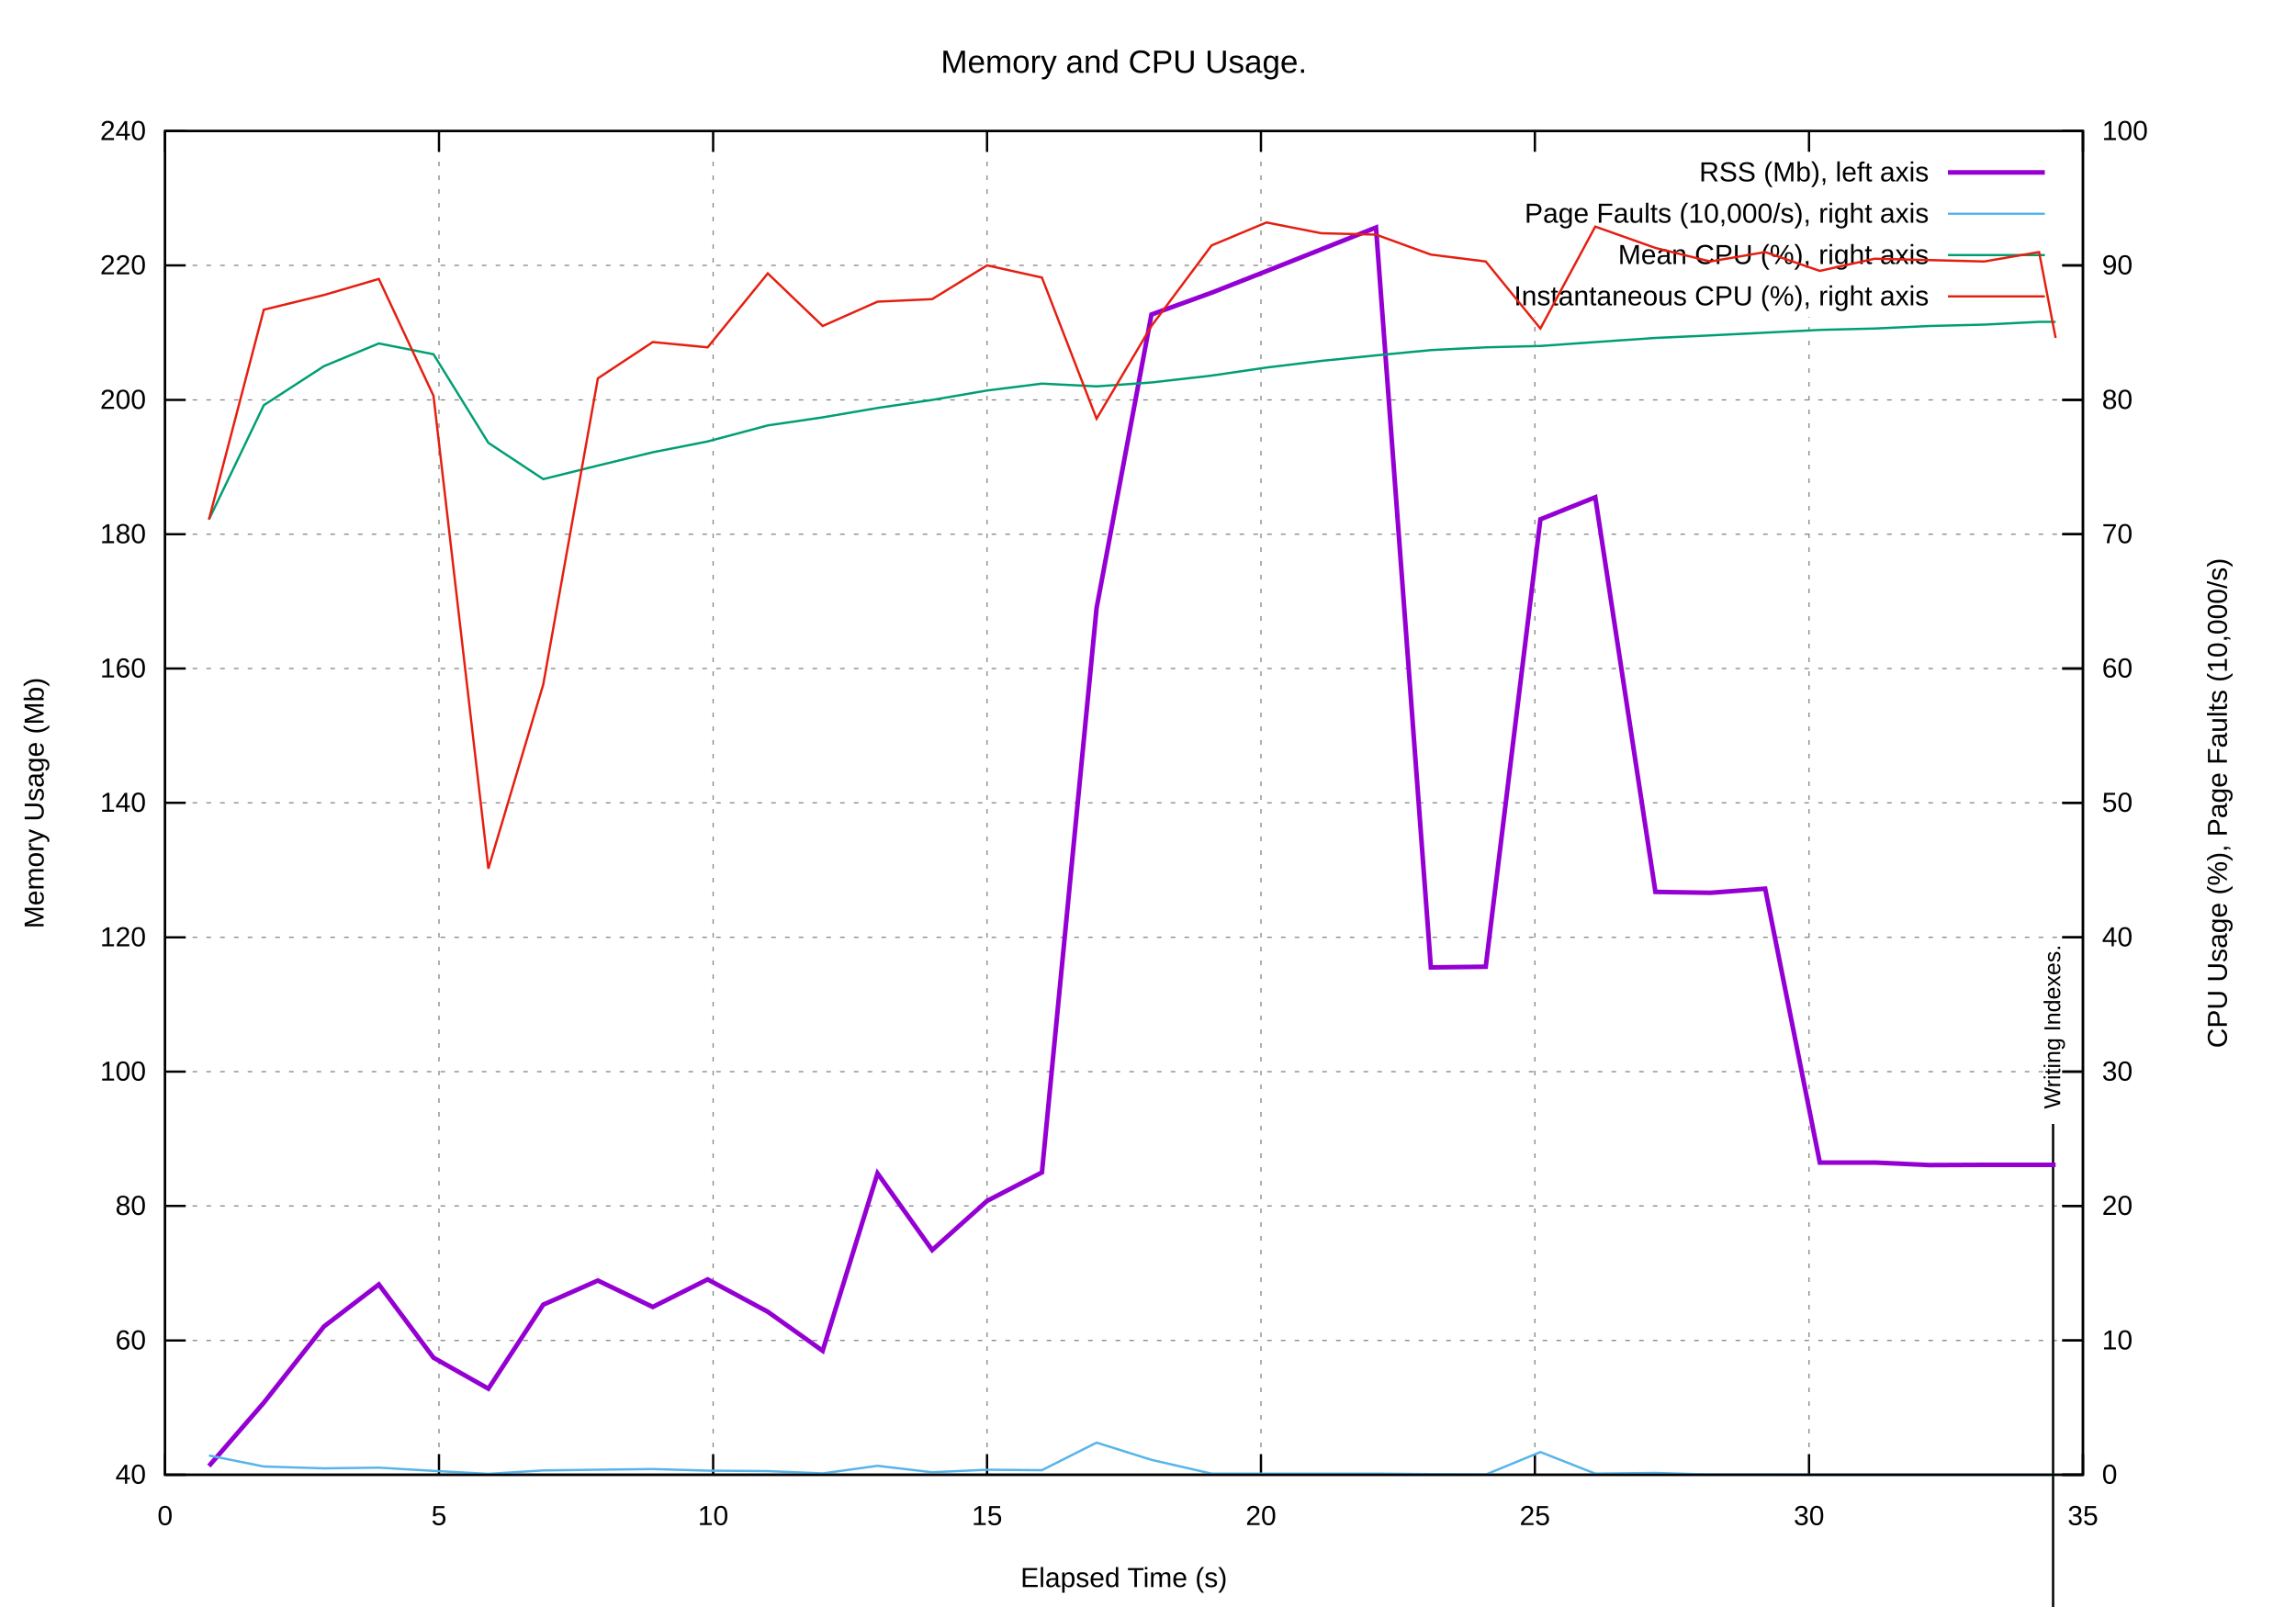
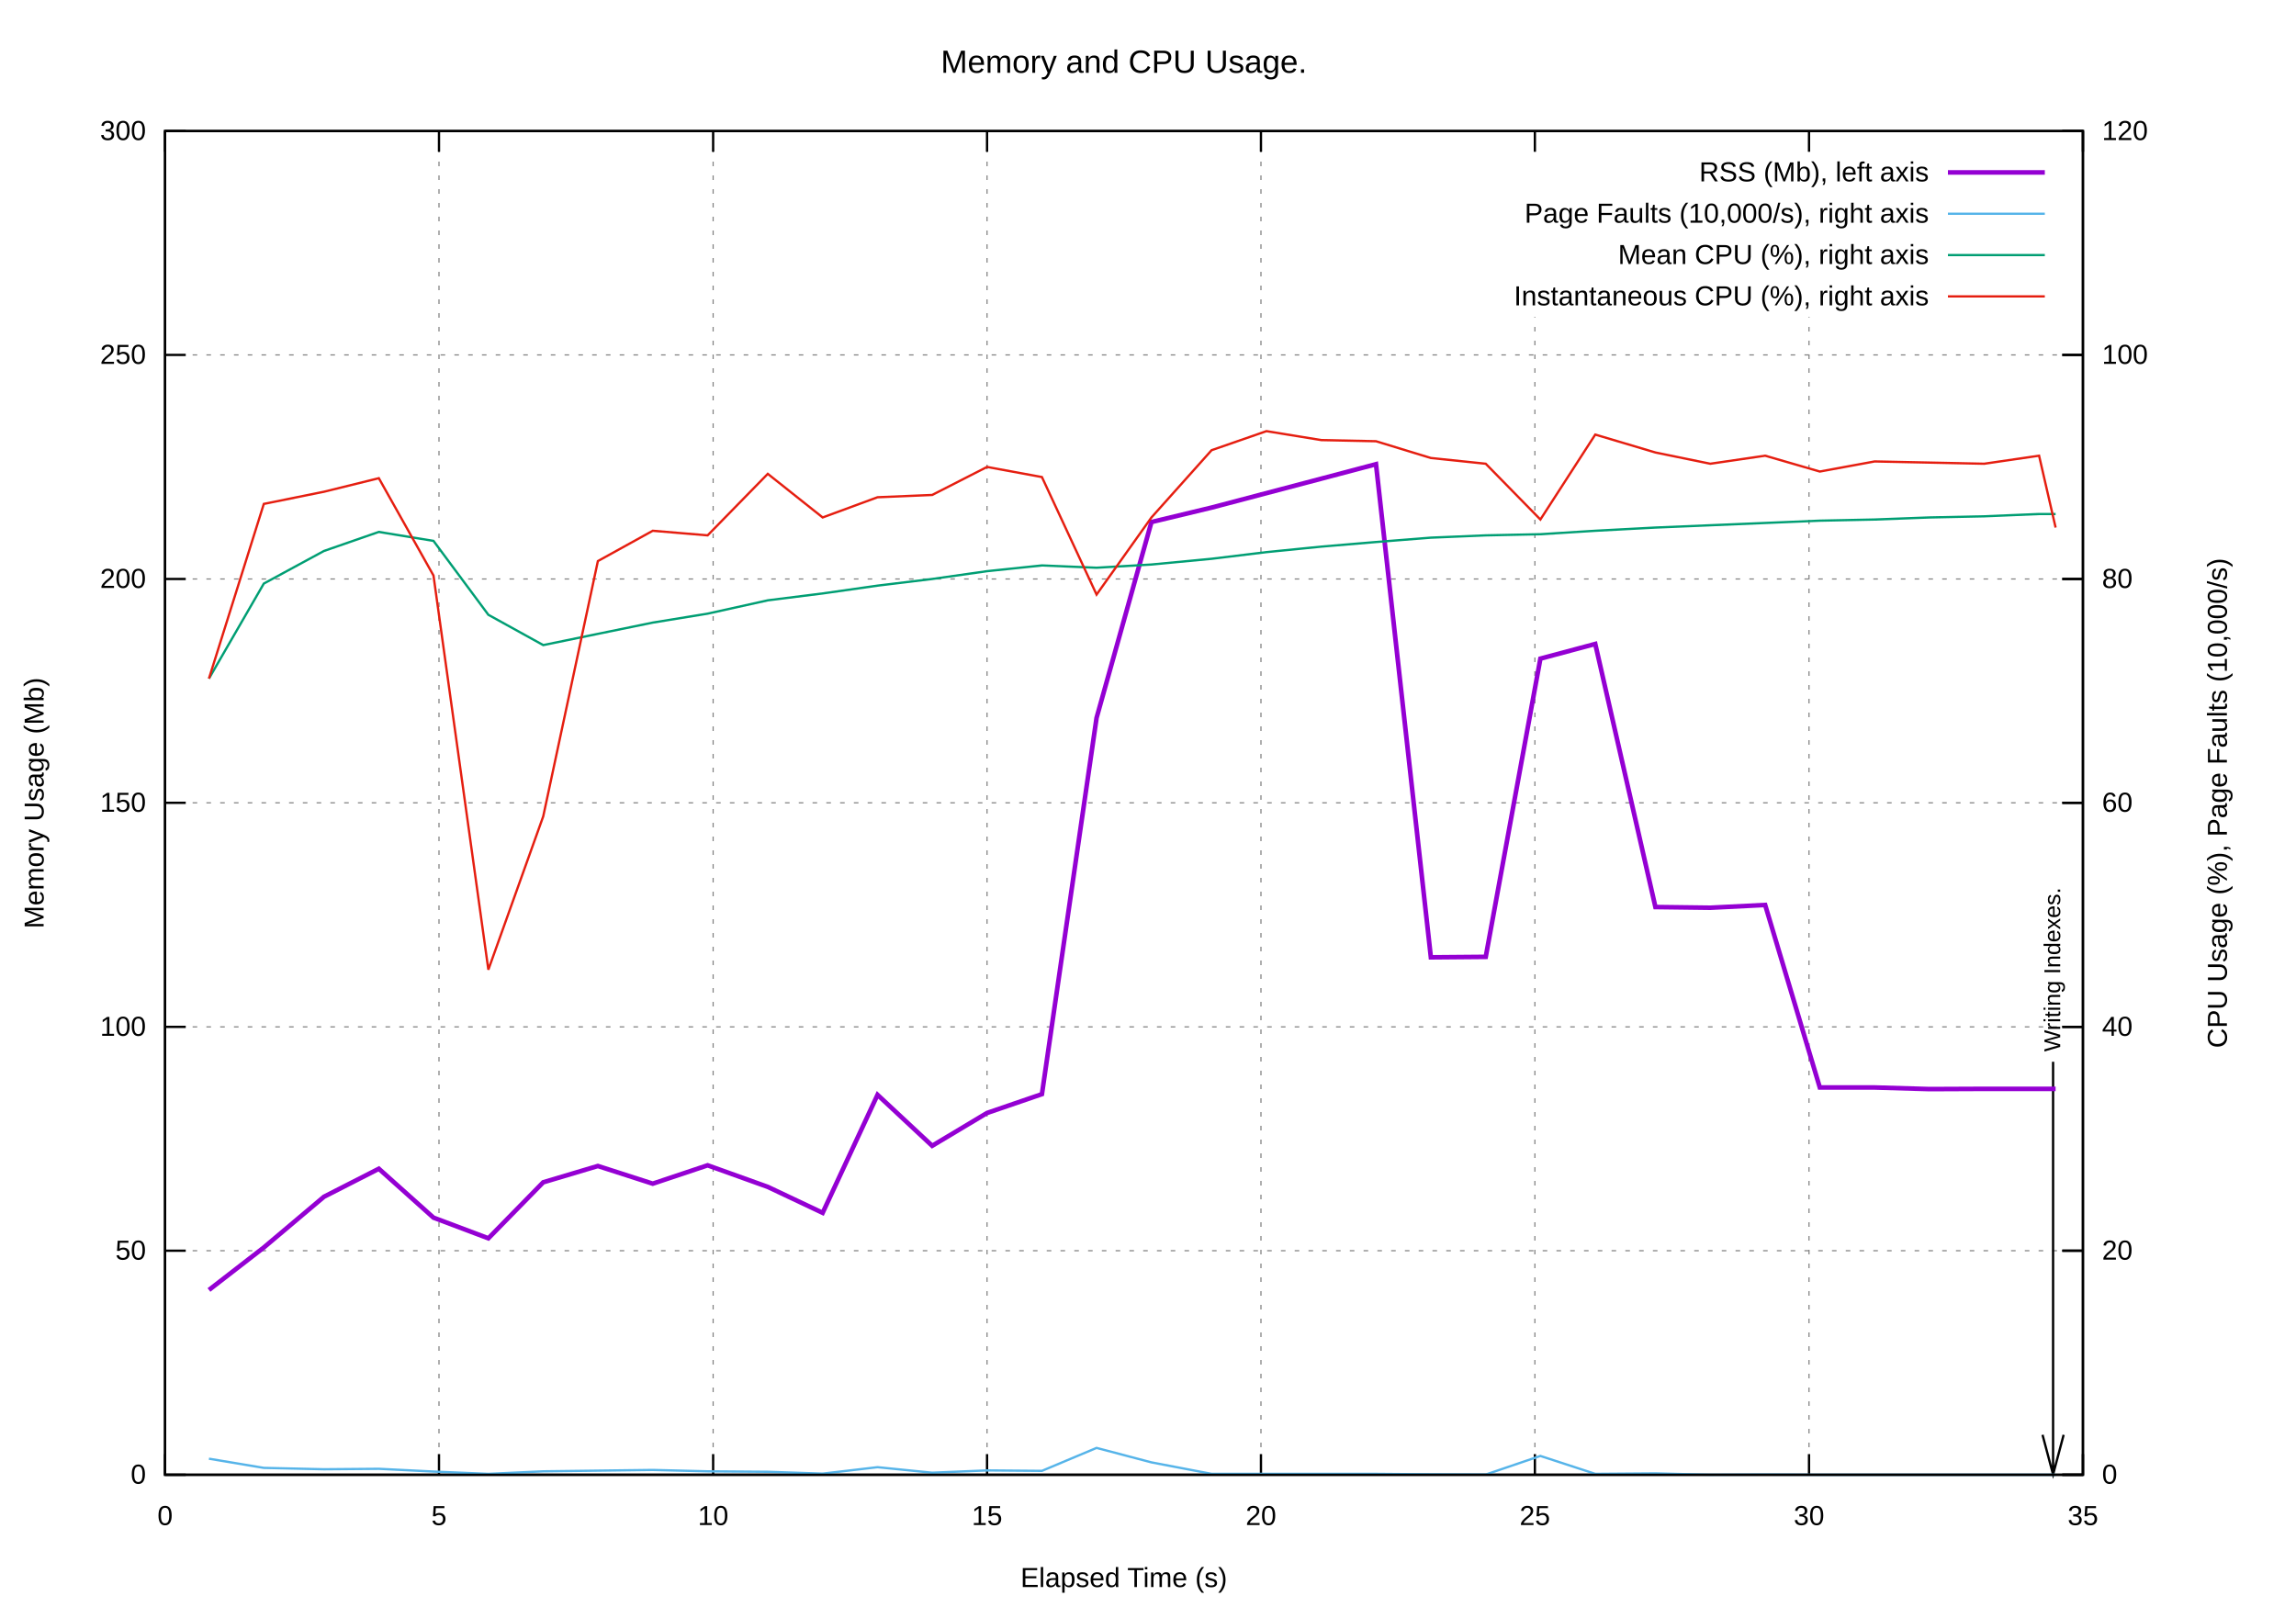
<svg xmlns="http://www.w3.org/2000/svg" xmlns:xlink="http://www.w3.org/1999/xlink" width="1000" height="700" viewBox="0 0 1000 700">
  <g id="gnuplot_canvas">
    <rect x="0" y="0" width="1000" height="700" fill="none" />
    <defs>
      <circle id="gpDot" r="0.5" stroke-width="0.5" stroke="currentColor" />
      <path id="gpPt0" stroke-width="0.222" stroke="currentColor" d="M-1,0 h2 M0,-1 v2" />
      <path id="gpPt1" stroke-width="0.222" stroke="currentColor" d="M-1,-1 L1,1 M1,-1 L-1,1" />
      <path id="gpPt2" stroke-width="0.222" stroke="currentColor" d="M-1,0 L1,0 M0,-1 L0,1 M-1,-1 L1,1 M-1,1 L1,-1" />
      <rect id="gpPt3" stroke-width="0.222" stroke="currentColor" x="-1" y="-1" width="2" height="2" />
      <rect id="gpPt4" stroke-width="0.222" stroke="currentColor" fill="currentColor" x="-1" y="-1" width="2" height="2" />
      <circle id="gpPt5" stroke-width="0.222" stroke="currentColor" cx="0" cy="0" r="1" />
      <use xlink:href="#gpPt5" id="gpPt6" fill="currentColor" stroke="none" />
      <path id="gpPt7" stroke-width="0.222" stroke="currentColor" d="M0,-1.33 L-1.33,0.67 L1.33,0.67 z" />
      <use xlink:href="#gpPt7" id="gpPt8" fill="currentColor" stroke="none" />
      <use xlink:href="#gpPt7" id="gpPt9" stroke="currentColor" transform="rotate(180)" />
      <use xlink:href="#gpPt9" id="gpPt10" fill="currentColor" stroke="none" />
      <use xlink:href="#gpPt3" id="gpPt11" stroke="currentColor" transform="rotate(45)" />
      <use xlink:href="#gpPt11" id="gpPt12" fill="currentColor" stroke="none" />
      <path id="gpPt13" stroke-width="0.222" stroke="currentColor" d="M0,1.330 L1.265,0.411 L0.782,-1.067 L-0.782,-1.076 L-1.265,0.411 z" />
      <use xlink:href="#gpPt13" id="gpPt14" fill="currentColor" stroke="none" />
      <filter id="textbox" filterUnits="objectBoundingBox" x="0" y="0" height="1" width="1">
        <feFlood flood-color="white" flood-opacity="1" result="bgnd" />
        <feComposite in="SourceGraphic" in2="bgnd" operator="atop" />
      </filter>
      <filter id="greybox" filterUnits="objectBoundingBox" x="0" y="0" height="1" width="1">
        <feFlood flood-color="lightgrey" flood-opacity="1" result="grey" />
        <feComposite in="SourceGraphic" in2="grey" operator="atop" />
      </filter>
    </defs>
    <g fill="none" color="white" stroke="currentColor" stroke-width="1.00" stroke-linecap="butt" stroke-linejoin="miter">
</g>
    <g fill="none" color="black" stroke="currentColor" stroke-width="1.00" stroke-linecap="butt" stroke-linejoin="miter">
</g>
    <g fill="none" color="black" stroke="black" stroke-width="0.50" stroke-linecap="butt" stroke-linejoin="miter">
</g>
    <g fill="none" color="gray" stroke="currentColor" stroke-width="0.50" stroke-linecap="butt" stroke-linejoin="miter">
      <path stroke="gray" stroke-dasharray="2,4" class="gridline" d="M71.9,642.4 L907.2,642.4  " />
    </g>
    <g fill="none" color="gray" stroke="gray" stroke-width="1.00" stroke-linecap="butt" stroke-linejoin="miter">
</g>
    <g fill="none" color="black" stroke="currentColor" stroke-width="1.00" stroke-linecap="butt" stroke-linejoin="miter">
      <path stroke="black" d="M71.9,642.4 L80.9,642.4 M907.2,642.4 L898.2,642.4  " />
      <g transform="translate(63.6,646.3)" stroke="none" fill="black" font-family="Arial" font-size="12.00" text-anchor="end">
        <text>
-           <tspan font-family="Arial"> 40</tspan>
-         </text>
-       </g>
-     </g>
-     <g fill="none" color="black" stroke="currentColor" stroke-width="1.00" stroke-linecap="butt" stroke-linejoin="miter">
- </g>
-     <g fill="none" color="black" stroke="black" stroke-width="0.50" stroke-linecap="butt" stroke-linejoin="miter">
- </g>
-     <g fill="none" color="gray" stroke="currentColor" stroke-width="0.50" stroke-linecap="butt" stroke-linejoin="miter">
-       <path stroke="gray" stroke-dasharray="2,4" class="gridline" d="M71.9,583.9 L907.2,583.9  " />
-     </g>
-     <g fill="none" color="gray" stroke="gray" stroke-width="1.00" stroke-linecap="butt" stroke-linejoin="miter">
- </g>
-     <g fill="none" color="black" stroke="currentColor" stroke-width="1.00" stroke-linecap="butt" stroke-linejoin="miter">
-       <path stroke="black" d="M71.9,583.9 L80.9,583.9 M907.2,583.9 L898.2,583.9  " />
-       <g transform="translate(63.6,587.8)" stroke="none" fill="black" font-family="Arial" font-size="12.00" text-anchor="end">
-         <text>
-           <tspan font-family="Arial"> 60</tspan>
-         </text>
-       </g>
-     </g>
-     <g fill="none" color="black" stroke="currentColor" stroke-width="1.00" stroke-linecap="butt" stroke-linejoin="miter">
- </g>
-     <g fill="none" color="black" stroke="black" stroke-width="0.50" stroke-linecap="butt" stroke-linejoin="miter">
- </g>
-     <g fill="none" color="gray" stroke="currentColor" stroke-width="0.50" stroke-linecap="butt" stroke-linejoin="miter">
-       <path stroke="gray" stroke-dasharray="2,4" class="gridline" d="M71.9,525.3 L907.2,525.3  " />
-     </g>
-     <g fill="none" color="gray" stroke="gray" stroke-width="1.00" stroke-linecap="butt" stroke-linejoin="miter">
- </g>
-     <g fill="none" color="black" stroke="currentColor" stroke-width="1.00" stroke-linecap="butt" stroke-linejoin="miter">
-       <path stroke="black" d="M71.9,525.3 L80.9,525.3 M907.2,525.3 L898.2,525.3  " />
-       <g transform="translate(63.6,529.2)" stroke="none" fill="black" font-family="Arial" font-size="12.00" text-anchor="end">
-         <text>
-           <tspan font-family="Arial"> 80</tspan>
-         </text>
-       </g>
-     </g>
-     <g fill="none" color="black" stroke="currentColor" stroke-width="1.00" stroke-linecap="butt" stroke-linejoin="miter">
- </g>
-     <g fill="none" color="black" stroke="black" stroke-width="0.50" stroke-linecap="butt" stroke-linejoin="miter">
- </g>
-     <g fill="none" color="gray" stroke="currentColor" stroke-width="0.50" stroke-linecap="butt" stroke-linejoin="miter">
-       <path stroke="gray" stroke-dasharray="2,4" class="gridline" d="M71.9,466.8 L907.2,466.8  " />
-     </g>
-     <g fill="none" color="gray" stroke="gray" stroke-width="1.00" stroke-linecap="butt" stroke-linejoin="miter">
- </g>
-     <g fill="none" color="black" stroke="currentColor" stroke-width="1.00" stroke-linecap="butt" stroke-linejoin="miter">
-       <path stroke="black" d="M71.9,466.8 L80.9,466.8 M907.2,466.8 L898.2,466.8  " />
-       <g transform="translate(63.6,470.7)" stroke="none" fill="black" font-family="Arial" font-size="12.00" text-anchor="end">
+           <tspan font-family="Arial"> 0</tspan>
+         </text>
+       </g>
+     </g>
+     <g fill="none" color="black" stroke="currentColor" stroke-width="1.00" stroke-linecap="butt" stroke-linejoin="miter">
+ </g>
+     <g fill="none" color="black" stroke="black" stroke-width="0.50" stroke-linecap="butt" stroke-linejoin="miter">
+ </g>
+     <g fill="none" color="gray" stroke="currentColor" stroke-width="0.50" stroke-linecap="butt" stroke-linejoin="miter">
+       <path stroke="gray" stroke-dasharray="2,4" class="gridline" d="M71.9,544.8 L907.2,544.8  " />
+     </g>
+     <g fill="none" color="gray" stroke="gray" stroke-width="1.00" stroke-linecap="butt" stroke-linejoin="miter">
+ </g>
+     <g fill="none" color="black" stroke="currentColor" stroke-width="1.00" stroke-linecap="butt" stroke-linejoin="miter">
+       <path stroke="black" d="M71.9,544.8 L80.9,544.8 M907.2,544.8 L898.2,544.8  " />
+       <g transform="translate(63.6,548.7)" stroke="none" fill="black" font-family="Arial" font-size="12.00" text-anchor="end">
+         <text>
+           <tspan font-family="Arial"> 50</tspan>
+         </text>
+       </g>
+     </g>
+     <g fill="none" color="black" stroke="currentColor" stroke-width="1.00" stroke-linecap="butt" stroke-linejoin="miter">
+ </g>
+     <g fill="none" color="black" stroke="black" stroke-width="0.50" stroke-linecap="butt" stroke-linejoin="miter">
+ </g>
+     <g fill="none" color="gray" stroke="currentColor" stroke-width="0.50" stroke-linecap="butt" stroke-linejoin="miter">
+       <path stroke="gray" stroke-dasharray="2,4" class="gridline" d="M71.9,447.3 L907.2,447.3  " />
+     </g>
+     <g fill="none" color="gray" stroke="gray" stroke-width="1.00" stroke-linecap="butt" stroke-linejoin="miter">
+ </g>
+     <g fill="none" color="black" stroke="currentColor" stroke-width="1.00" stroke-linecap="butt" stroke-linejoin="miter">
+       <path stroke="black" d="M71.9,447.3 L80.9,447.3 M907.2,447.3 L898.2,447.3  " />
+       <g transform="translate(63.6,451.2)" stroke="none" fill="black" font-family="Arial" font-size="12.00" text-anchor="end">
        <text>
          <tspan font-family="Arial"> 100</tspan>
-         </text>
-       </g>
-     </g>
-     <g fill="none" color="black" stroke="currentColor" stroke-width="1.00" stroke-linecap="butt" stroke-linejoin="miter">
- </g>
-     <g fill="none" color="black" stroke="black" stroke-width="0.50" stroke-linecap="butt" stroke-linejoin="miter">
- </g>
-     <g fill="none" color="gray" stroke="currentColor" stroke-width="0.50" stroke-linecap="butt" stroke-linejoin="miter">
-       <path stroke="gray" stroke-dasharray="2,4" class="gridline" d="M71.9,408.3 L907.2,408.3  " />
-     </g>
-     <g fill="none" color="gray" stroke="gray" stroke-width="1.00" stroke-linecap="butt" stroke-linejoin="miter">
- </g>
-     <g fill="none" color="black" stroke="currentColor" stroke-width="1.00" stroke-linecap="butt" stroke-linejoin="miter">
-       <path stroke="black" d="M71.9,408.3 L80.9,408.3 M907.2,408.3 L898.2,408.3  " />
-       <g transform="translate(63.6,412.2)" stroke="none" fill="black" font-family="Arial" font-size="12.00" text-anchor="end">
-         <text>
-           <tspan font-family="Arial"> 120</tspan>
        </text>
      </g>
    </g>
    <g fill="none" color="black" stroke="currentColor" stroke-width="1.00" stroke-linecap="butt" stroke-linejoin="miter">
</g>
    <g fill="none" color="black" stroke="black" stroke-width="0.50" stroke-linecap="butt" stroke-linejoin="miter">
</g>
    <g fill="none" color="gray" stroke="currentColor" stroke-width="0.50" stroke-linecap="butt" stroke-linejoin="miter">
      <path stroke="gray" stroke-dasharray="2,4" class="gridline" d="M71.9,349.7 L907.2,349.7  " />
    </g>
    <g fill="none" color="gray" stroke="gray" stroke-width="1.00" stroke-linecap="butt" stroke-linejoin="miter">
</g>
    <g fill="none" color="black" stroke="currentColor" stroke-width="1.00" stroke-linecap="butt" stroke-linejoin="miter">
      <path stroke="black" d="M71.9,349.7 L80.9,349.7 M907.2,349.7 L898.2,349.7  " />
      <g transform="translate(63.6,353.6)" stroke="none" fill="black" font-family="Arial" font-size="12.00" text-anchor="end">
        <text>
-           <tspan font-family="Arial"> 140</tspan>
-         </text>
-       </g>
-     </g>
-     <g fill="none" color="black" stroke="currentColor" stroke-width="1.00" stroke-linecap="butt" stroke-linejoin="miter">
- </g>
-     <g fill="none" color="black" stroke="black" stroke-width="0.50" stroke-linecap="butt" stroke-linejoin="miter">
- </g>
-     <g fill="none" color="gray" stroke="currentColor" stroke-width="0.50" stroke-linecap="butt" stroke-linejoin="miter">
-       <path stroke="gray" stroke-dasharray="2,4" class="gridline" d="M71.9,291.2 L907.2,291.2  " />
-     </g>
-     <g fill="none" color="gray" stroke="gray" stroke-width="1.00" stroke-linecap="butt" stroke-linejoin="miter">
- </g>
-     <g fill="none" color="black" stroke="currentColor" stroke-width="1.00" stroke-linecap="butt" stroke-linejoin="miter">
-       <path stroke="black" d="M71.9,291.2 L80.9,291.2 M907.2,291.2 L898.2,291.2  " />
-       <g transform="translate(63.6,295.1)" stroke="none" fill="black" font-family="Arial" font-size="12.00" text-anchor="end">
-         <text>
-           <tspan font-family="Arial"> 160</tspan>
-         </text>
-       </g>
-     </g>
-     <g fill="none" color="black" stroke="currentColor" stroke-width="1.00" stroke-linecap="butt" stroke-linejoin="miter">
- </g>
-     <g fill="none" color="black" stroke="black" stroke-width="0.50" stroke-linecap="butt" stroke-linejoin="miter">
- </g>
-     <g fill="none" color="gray" stroke="currentColor" stroke-width="0.50" stroke-linecap="butt" stroke-linejoin="miter">
-       <path stroke="gray" stroke-dasharray="2,4" class="gridline" d="M71.9,232.7 L907.2,232.7  " />
-     </g>
-     <g fill="none" color="gray" stroke="gray" stroke-width="1.00" stroke-linecap="butt" stroke-linejoin="miter">
- </g>
-     <g fill="none" color="black" stroke="currentColor" stroke-width="1.00" stroke-linecap="butt" stroke-linejoin="miter">
-       <path stroke="black" d="M71.9,232.7 L80.9,232.7 M907.2,232.7 L898.2,232.7  " />
-       <g transform="translate(63.6,236.6)" stroke="none" fill="black" font-family="Arial" font-size="12.00" text-anchor="end">
-         <text>
-           <tspan font-family="Arial"> 180</tspan>
-         </text>
-       </g>
-     </g>
-     <g fill="none" color="black" stroke="currentColor" stroke-width="1.00" stroke-linecap="butt" stroke-linejoin="miter">
- </g>
-     <g fill="none" color="black" stroke="black" stroke-width="0.50" stroke-linecap="butt" stroke-linejoin="miter">
- </g>
-     <g fill="none" color="gray" stroke="currentColor" stroke-width="0.50" stroke-linecap="butt" stroke-linejoin="miter">
-       <path stroke="gray" stroke-dasharray="2,4" class="gridline" d="M71.9,174.2 L907.2,174.2  " />
-     </g>
-     <g fill="none" color="gray" stroke="gray" stroke-width="1.00" stroke-linecap="butt" stroke-linejoin="miter">
- </g>
-     <g fill="none" color="black" stroke="currentColor" stroke-width="1.00" stroke-linecap="butt" stroke-linejoin="miter">
-       <path stroke="black" d="M71.9,174.2 L80.9,174.2 M907.2,174.2 L898.2,174.2  " />
-       <g transform="translate(63.6,178.1)" stroke="none" fill="black" font-family="Arial" font-size="12.00" text-anchor="end">
+           <tspan font-family="Arial"> 150</tspan>
+         </text>
+       </g>
+     </g>
+     <g fill="none" color="black" stroke="currentColor" stroke-width="1.00" stroke-linecap="butt" stroke-linejoin="miter">
+ </g>
+     <g fill="none" color="black" stroke="black" stroke-width="0.50" stroke-linecap="butt" stroke-linejoin="miter">
+ </g>
+     <g fill="none" color="gray" stroke="currentColor" stroke-width="0.50" stroke-linecap="butt" stroke-linejoin="miter">
+       <path stroke="gray" stroke-dasharray="2,4" class="gridline" d="M71.9,252.2 L907.2,252.2  " />
+     </g>
+     <g fill="none" color="gray" stroke="gray" stroke-width="1.00" stroke-linecap="butt" stroke-linejoin="miter">
+ </g>
+     <g fill="none" color="black" stroke="currentColor" stroke-width="1.00" stroke-linecap="butt" stroke-linejoin="miter">
+       <path stroke="black" d="M71.9,252.2 L80.9,252.2 M907.2,252.2 L898.2,252.2  " />
+       <g transform="translate(63.6,256.1)" stroke="none" fill="black" font-family="Arial" font-size="12.00" text-anchor="end">
        <text>
          <tspan font-family="Arial"> 200</tspan>
        </text>
      </g>
    </g>
    <g fill="none" color="black" stroke="currentColor" stroke-width="1.00" stroke-linecap="butt" stroke-linejoin="miter">
</g>
    <g fill="none" color="black" stroke="black" stroke-width="0.50" stroke-linecap="butt" stroke-linejoin="miter">
</g>
    <g fill="none" color="gray" stroke="currentColor" stroke-width="0.50" stroke-linecap="butt" stroke-linejoin="miter">
-       <path stroke="gray" stroke-dasharray="2,4" class="gridline" d="M71.9,115.6 L557.9,115.6 M898.9,115.6 L907.2,115.6  " />
-     </g>
-     <g fill="none" color="gray" stroke="gray" stroke-width="1.00" stroke-linecap="butt" stroke-linejoin="miter">
- </g>
-     <g fill="none" color="black" stroke="currentColor" stroke-width="1.00" stroke-linecap="butt" stroke-linejoin="miter">
-       <path stroke="black" d="M71.9,115.6 L80.9,115.6 M907.2,115.6 L898.2,115.6  " />
-       <g transform="translate(63.6,119.5)" stroke="none" fill="black" font-family="Arial" font-size="12.00" text-anchor="end">
-         <text>
-           <tspan font-family="Arial"> 220</tspan>
+       <path stroke="gray" stroke-dasharray="2,4" class="gridline" d="M71.9,154.6 L907.2,154.6  " />
+     </g>
+     <g fill="none" color="gray" stroke="gray" stroke-width="1.00" stroke-linecap="butt" stroke-linejoin="miter">
+ </g>
+     <g fill="none" color="black" stroke="currentColor" stroke-width="1.00" stroke-linecap="butt" stroke-linejoin="miter">
+       <path stroke="black" d="M71.9,154.6 L80.9,154.6 M907.2,154.6 L898.2,154.6  " />
+       <g transform="translate(63.6,158.5)" stroke="none" fill="black" font-family="Arial" font-size="12.00" text-anchor="end">
+         <text>
+           <tspan font-family="Arial"> 250</tspan>
        </text>
      </g>
    </g>
    <g fill="none" color="black" stroke="currentColor" stroke-width="1.00" stroke-linecap="butt" stroke-linejoin="miter">
</g>
    <g fill="none" color="black" stroke="black" stroke-width="0.50" stroke-linecap="butt" stroke-linejoin="miter">
</g>
    <g fill="none" color="gray" stroke="currentColor" stroke-width="0.50" stroke-linecap="butt" stroke-linejoin="miter">
      <path stroke="gray" stroke-dasharray="2,4" class="gridline" d="M71.9,57.1 L907.2,57.1  " />
    </g>
    <g fill="none" color="gray" stroke="gray" stroke-width="1.00" stroke-linecap="butt" stroke-linejoin="miter">
</g>
    <g fill="none" color="black" stroke="currentColor" stroke-width="1.00" stroke-linecap="butt" stroke-linejoin="miter">
      <path stroke="black" d="M71.9,57.1 L80.9,57.1 M907.2,57.1 L898.2,57.1  " />
      <g transform="translate(63.6,61.0)" stroke="none" fill="black" font-family="Arial" font-size="12.00" text-anchor="end">
        <text>
-           <tspan font-family="Arial"> 240</tspan>
+           <tspan font-family="Arial"> 300</tspan>
        </text>
      </g>
    </g>
    <g fill="none" color="black" stroke="currentColor" stroke-width="1.00" stroke-linecap="butt" stroke-linejoin="miter">
</g>
    <g fill="none" color="black" stroke="black" stroke-width="0.50" stroke-linecap="butt" stroke-linejoin="miter">
</g>
    <g fill="none" color="gray" stroke="currentColor" stroke-width="0.50" stroke-linecap="butt" stroke-linejoin="miter">
      <path stroke="gray" stroke-dasharray="2,4" class="gridline" d="M71.9,642.4 L71.9,57.1  " />
    </g>
    <g fill="none" color="gray" stroke="gray" stroke-width="1.00" stroke-linecap="butt" stroke-linejoin="miter">
</g>
    <g fill="none" color="black" stroke="currentColor" stroke-width="1.00" stroke-linecap="butt" stroke-linejoin="miter">
      <path stroke="black" d="M71.9,642.4 L71.9,633.4 M71.9,57.1 L71.9,66.1  " />
      <g transform="translate(71.9,664.3)" stroke="none" fill="black" font-family="Arial" font-size="12.00" text-anchor="middle">
        <text>
          <tspan font-family="Arial"> 0</tspan>
        </text>
      </g>
    </g>
    <g fill="none" color="black" stroke="currentColor" stroke-width="1.00" stroke-linecap="butt" stroke-linejoin="miter">
</g>
    <g fill="none" color="black" stroke="black" stroke-width="0.50" stroke-linecap="butt" stroke-linejoin="miter">
</g>
    <g fill="none" color="gray" stroke="currentColor" stroke-width="0.50" stroke-linecap="butt" stroke-linejoin="miter">
      <path stroke="gray" stroke-dasharray="2,4" class="gridline" d="M191.2,642.4 L191.2,57.1  " />
    </g>
    <g fill="none" color="gray" stroke="gray" stroke-width="1.00" stroke-linecap="butt" stroke-linejoin="miter">
</g>
    <g fill="none" color="black" stroke="currentColor" stroke-width="1.00" stroke-linecap="butt" stroke-linejoin="miter">
      <path stroke="black" d="M191.2,642.4 L191.2,633.4 M191.2,57.1 L191.2,66.1  " />
      <g transform="translate(191.2,664.3)" stroke="none" fill="black" font-family="Arial" font-size="12.00" text-anchor="middle">
        <text>
          <tspan font-family="Arial"> 5</tspan>
        </text>
      </g>
    </g>
    <g fill="none" color="black" stroke="currentColor" stroke-width="1.00" stroke-linecap="butt" stroke-linejoin="miter">
</g>
    <g fill="none" color="black" stroke="black" stroke-width="0.50" stroke-linecap="butt" stroke-linejoin="miter">
</g>
    <g fill="none" color="gray" stroke="currentColor" stroke-width="0.50" stroke-linecap="butt" stroke-linejoin="miter">
      <path stroke="gray" stroke-dasharray="2,4" class="gridline" d="M310.6,642.4 L310.6,57.1  " />
    </g>
    <g fill="none" color="gray" stroke="gray" stroke-width="1.00" stroke-linecap="butt" stroke-linejoin="miter">
</g>
    <g fill="none" color="black" stroke="currentColor" stroke-width="1.00" stroke-linecap="butt" stroke-linejoin="miter">
      <path stroke="black" d="M310.6,642.4 L310.6,633.4 M310.6,57.1 L310.6,66.1  " />
      <g transform="translate(310.6,664.3)" stroke="none" fill="black" font-family="Arial" font-size="12.00" text-anchor="middle">
        <text>
          <tspan font-family="Arial"> 10</tspan>
        </text>
      </g>
    </g>
    <g fill="none" color="black" stroke="currentColor" stroke-width="1.00" stroke-linecap="butt" stroke-linejoin="miter">
</g>
    <g fill="none" color="black" stroke="black" stroke-width="0.50" stroke-linecap="butt" stroke-linejoin="miter">
</g>
    <g fill="none" color="gray" stroke="currentColor" stroke-width="0.50" stroke-linecap="butt" stroke-linejoin="miter">
      <path stroke="gray" stroke-dasharray="2,4" class="gridline" d="M429.9,642.4 L429.9,57.1  " />
    </g>
    <g fill="none" color="gray" stroke="gray" stroke-width="1.00" stroke-linecap="butt" stroke-linejoin="miter">
</g>
    <g fill="none" color="black" stroke="currentColor" stroke-width="1.00" stroke-linecap="butt" stroke-linejoin="miter">
      <path stroke="black" d="M429.9,642.4 L429.9,633.4 M429.9,57.1 L429.9,66.1  " />
      <g transform="translate(429.9,664.3)" stroke="none" fill="black" font-family="Arial" font-size="12.00" text-anchor="middle">
        <text>
          <tspan font-family="Arial"> 15</tspan>
        </text>
      </g>
    </g>
    <g fill="none" color="black" stroke="currentColor" stroke-width="1.00" stroke-linecap="butt" stroke-linejoin="miter">
</g>
    <g fill="none" color="black" stroke="black" stroke-width="0.50" stroke-linecap="butt" stroke-linejoin="miter">
</g>
    <g fill="none" color="gray" stroke="currentColor" stroke-width="0.50" stroke-linecap="butt" stroke-linejoin="miter">
      <path stroke="gray" stroke-dasharray="2,4" class="gridline" d="M549.2,642.4 L549.2,57.1  " />
    </g>
    <g fill="none" color="gray" stroke="gray" stroke-width="1.00" stroke-linecap="butt" stroke-linejoin="miter">
</g>
    <g fill="none" color="black" stroke="currentColor" stroke-width="1.00" stroke-linecap="butt" stroke-linejoin="miter">
      <path stroke="black" d="M549.2,642.4 L549.2,633.4 M549.2,57.1 L549.2,66.1  " />
      <g transform="translate(549.2,664.3)" stroke="none" fill="black" font-family="Arial" font-size="12.00" text-anchor="middle">
        <text>
          <tspan font-family="Arial"> 20</tspan>
        </text>
      </g>
    </g>
    <g fill="none" color="black" stroke="currentColor" stroke-width="1.00" stroke-linecap="butt" stroke-linejoin="miter">
</g>
    <g fill="none" color="black" stroke="black" stroke-width="0.50" stroke-linecap="butt" stroke-linejoin="miter">
</g>
    <g fill="none" color="gray" stroke="currentColor" stroke-width="0.50" stroke-linecap="butt" stroke-linejoin="miter">
      <path stroke="gray" stroke-dasharray="2,4" class="gridline" d="M668.5,642.4 L668.5,138.1 M668.5,66.1 L668.5,57.1  " />
    </g>
    <g fill="none" color="gray" stroke="gray" stroke-width="1.00" stroke-linecap="butt" stroke-linejoin="miter">
</g>
    <g fill="none" color="black" stroke="currentColor" stroke-width="1.00" stroke-linecap="butt" stroke-linejoin="miter">
      <path stroke="black" d="M668.5,642.4 L668.5,633.4 M668.5,57.1 L668.5,66.1  " />
      <g transform="translate(668.5,664.3)" stroke="none" fill="black" font-family="Arial" font-size="12.00" text-anchor="middle">
        <text>
          <tspan font-family="Arial"> 25</tspan>
        </text>
      </g>
    </g>
    <g fill="none" color="black" stroke="currentColor" stroke-width="1.00" stroke-linecap="butt" stroke-linejoin="miter">
</g>
    <g fill="none" color="black" stroke="black" stroke-width="0.50" stroke-linecap="butt" stroke-linejoin="miter">
</g>
    <g fill="none" color="gray" stroke="currentColor" stroke-width="0.50" stroke-linecap="butt" stroke-linejoin="miter">
      <path stroke="gray" stroke-dasharray="2,4" class="gridline" d="M787.9,642.4 L787.9,138.1 M787.9,66.1 L787.9,57.1  " />
    </g>
    <g fill="none" color="gray" stroke="gray" stroke-width="1.00" stroke-linecap="butt" stroke-linejoin="miter">
</g>
    <g fill="none" color="black" stroke="currentColor" stroke-width="1.00" stroke-linecap="butt" stroke-linejoin="miter">
      <path stroke="black" d="M787.9,642.4 L787.9,633.4 M787.9,57.1 L787.9,66.1  " />
      <g transform="translate(787.9,664.3)" stroke="none" fill="black" font-family="Arial" font-size="12.00" text-anchor="middle">
        <text>
          <tspan font-family="Arial"> 30</tspan>
        </text>
      </g>
    </g>
    <g fill="none" color="black" stroke="currentColor" stroke-width="1.00" stroke-linecap="butt" stroke-linejoin="miter">
</g>
    <g fill="none" color="black" stroke="black" stroke-width="0.50" stroke-linecap="butt" stroke-linejoin="miter">
</g>
    <g fill="none" color="gray" stroke="currentColor" stroke-width="0.50" stroke-linecap="butt" stroke-linejoin="miter">
      <path stroke="gray" stroke-dasharray="2,4" class="gridline" d="M907.2,642.4 L907.2,57.1  " />
    </g>
    <g fill="none" color="gray" stroke="gray" stroke-width="1.00" stroke-linecap="butt" stroke-linejoin="miter">
</g>
    <g fill="none" color="black" stroke="currentColor" stroke-width="1.00" stroke-linecap="butt" stroke-linejoin="miter">
      <path stroke="black" d="M907.2,642.4 L907.2,633.4 M907.2,57.1 L907.2,66.1  " />
      <g transform="translate(907.2,664.3)" stroke="none" fill="black" font-family="Arial" font-size="12.00" text-anchor="middle">
        <text>
          <tspan font-family="Arial"> 35</tspan>
        </text>
      </g>
    </g>
    <g fill="none" color="black" stroke="currentColor" stroke-width="1.00" stroke-linecap="butt" stroke-linejoin="miter">
      <path stroke="black" d="M907.2,642.4 L898.2,642.4  " />
      <g transform="translate(915.5,646.3)" stroke="none" fill="black" font-family="Arial" font-size="12.00" text-anchor="start">
        <text>
          <tspan font-family="Arial"> 0</tspan>
        </text>
      </g>
    </g>
    <g fill="none" color="black" stroke="currentColor" stroke-width="1.00" stroke-linecap="butt" stroke-linejoin="miter">
-       <path stroke="black" d="M907.2,583.9 L898.2,583.9  " />
-       <g transform="translate(915.5,587.8)" stroke="none" fill="black" font-family="Arial" font-size="12.00" text-anchor="start">
-         <text>
-           <tspan font-family="Arial"> 10</tspan>
-         </text>
-       </g>
-     </g>
-     <g fill="none" color="black" stroke="currentColor" stroke-width="1.00" stroke-linecap="butt" stroke-linejoin="miter">
-       <path stroke="black" d="M907.2,525.3 L898.2,525.3  " />
-       <g transform="translate(915.5,529.2)" stroke="none" fill="black" font-family="Arial" font-size="12.00" text-anchor="start">
+       <path stroke="black" d="M907.2,544.8 L898.2,544.8  " />
+       <g transform="translate(915.5,548.7)" stroke="none" fill="black" font-family="Arial" font-size="12.00" text-anchor="start">
        <text>
          <tspan font-family="Arial"> 20</tspan>
        </text>
      </g>
    </g>
    <g fill="none" color="black" stroke="currentColor" stroke-width="1.00" stroke-linecap="butt" stroke-linejoin="miter">
-       <path stroke="black" d="M907.2,466.8 L898.2,466.8  " />
-       <g transform="translate(915.5,470.7)" stroke="none" fill="black" font-family="Arial" font-size="12.00" text-anchor="start">
-         <text>
-           <tspan font-family="Arial"> 30</tspan>
-         </text>
-       </g>
-     </g>
-     <g fill="none" color="black" stroke="currentColor" stroke-width="1.00" stroke-linecap="butt" stroke-linejoin="miter">
-       <path stroke="black" d="M907.2,408.3 L898.2,408.3  " />
-       <g transform="translate(915.5,412.2)" stroke="none" fill="black" font-family="Arial" font-size="12.00" text-anchor="start">
+       <path stroke="black" d="M907.2,447.3 L898.2,447.3  " />
+       <g transform="translate(915.5,451.2)" stroke="none" fill="black" font-family="Arial" font-size="12.00" text-anchor="start">
        <text>
          <tspan font-family="Arial"> 40</tspan>
        </text>
      </g>
    </g>
    <g fill="none" color="black" stroke="currentColor" stroke-width="1.00" stroke-linecap="butt" stroke-linejoin="miter">
      <path stroke="black" d="M907.2,349.7 L898.2,349.7  " />
      <g transform="translate(915.5,353.6)" stroke="none" fill="black" font-family="Arial" font-size="12.00" text-anchor="start">
        <text>
-           <tspan font-family="Arial"> 50</tspan>
-         </text>
-       </g>
-     </g>
-     <g fill="none" color="black" stroke="currentColor" stroke-width="1.00" stroke-linecap="butt" stroke-linejoin="miter">
-       <path stroke="black" d="M907.2,291.2 L898.2,291.2  " />
-       <g transform="translate(915.5,295.1)" stroke="none" fill="black" font-family="Arial" font-size="12.00" text-anchor="start">
-         <text>
          <tspan font-family="Arial"> 60</tspan>
        </text>
      </g>
    </g>
    <g fill="none" color="black" stroke="currentColor" stroke-width="1.00" stroke-linecap="butt" stroke-linejoin="miter">
-       <path stroke="black" d="M907.2,232.7 L898.2,232.7  " />
-       <g transform="translate(915.5,236.6)" stroke="none" fill="black" font-family="Arial" font-size="12.00" text-anchor="start">
-         <text>
-           <tspan font-family="Arial"> 70</tspan>
-         </text>
-       </g>
-     </g>
-     <g fill="none" color="black" stroke="currentColor" stroke-width="1.00" stroke-linecap="butt" stroke-linejoin="miter">
-       <path stroke="black" d="M907.2,174.2 L898.2,174.2  " />
-       <g transform="translate(915.5,178.1)" stroke="none" fill="black" font-family="Arial" font-size="12.00" text-anchor="start">
+       <path stroke="black" d="M907.2,252.2 L898.2,252.2  " />
+       <g transform="translate(915.5,256.1)" stroke="none" fill="black" font-family="Arial" font-size="12.00" text-anchor="start">
        <text>
          <tspan font-family="Arial"> 80</tspan>
        </text>
      </g>
    </g>
    <g fill="none" color="black" stroke="currentColor" stroke-width="1.00" stroke-linecap="butt" stroke-linejoin="miter">
-       <path stroke="black" d="M907.2,115.6 L898.2,115.6  " />
-       <g transform="translate(915.5,119.5)" stroke="none" fill="black" font-family="Arial" font-size="12.00" text-anchor="start">
-         <text>
-           <tspan font-family="Arial"> 90</tspan>
+       <path stroke="black" d="M907.2,154.6 L898.2,154.6  " />
+       <g transform="translate(915.5,158.5)" stroke="none" fill="black" font-family="Arial" font-size="12.00" text-anchor="start">
+         <text>
+           <tspan font-family="Arial"> 100</tspan>
        </text>
      </g>
    </g>
    <g fill="none" color="black" stroke="currentColor" stroke-width="1.00" stroke-linecap="butt" stroke-linejoin="miter">
      <path stroke="black" d="M907.2,57.1 L898.2,57.1  " />
      <g transform="translate(915.5,61.0)" stroke="none" fill="black" font-family="Arial" font-size="12.00" text-anchor="start">
        <text>
-           <tspan font-family="Arial"> 100</tspan>
+           <tspan font-family="Arial"> 120</tspan>
        </text>
      </g>
    </g>
    <g fill="none" color="black" stroke="currentColor" stroke-width="1.00" stroke-linecap="butt" stroke-linejoin="miter">
</g>
    <g fill="none" color="black" stroke="currentColor" stroke-width="1.00" stroke-linecap="butt" stroke-linejoin="miter">
      <path stroke="black" d="M71.9,57.1 L71.9,642.4 L907.2,642.4 L907.2,57.1 L71.9,57.1 Z  " />
    </g>
    <g fill="none" color="black" stroke="currentColor" stroke-width="1.00" stroke-linecap="butt" stroke-linejoin="miter">
-       <path stroke="black" d="M894.2,489.6 L894.2,700.0  " />
+       <path stroke="black" d="M889.6,625.0 L894.2,642.3 L898.8,625.0 M894.2,462.5 L894.2,642.3  " />
    </g>
    <g fill="none" color="black" stroke="currentColor" stroke-width="1.00" stroke-linecap="butt" stroke-linejoin="miter">
      <g transform="translate(19.0,349.8) rotate(270)" stroke="none" fill="black" font-family="Arial" font-size="12.00" text-anchor="middle">
        <text>
          <tspan font-family="Arial">Memory Usage (Mb)</tspan>
        </text>
      </g>
    </g>
    <g fill="none" color="black" stroke="currentColor" stroke-width="1.00" stroke-linecap="butt" stroke-linejoin="miter">
      <g transform="translate(969.9,349.8) rotate(270)" stroke="none" fill="black" font-family="Arial" font-size="12.00" text-anchor="middle">
        <text>
          <tspan font-family="Arial">CPU Usage (%), Page Faults (10,000/s)</tspan>
        </text>
      </g>
    </g>
    <g fill="none" color="black" stroke="currentColor" stroke-width="1.00" stroke-linecap="butt" stroke-linejoin="miter">
      <g transform="translate(489.5,691.3)" stroke="none" fill="black" font-family="Arial" font-size="12.00" text-anchor="middle">
        <text>
          <tspan font-family="Arial">Elapsed Time (s)</tspan>
        </text>
      </g>
    </g>
    <g fill="none" color="black" stroke="currentColor" stroke-width="1.00" stroke-linecap="butt" stroke-linejoin="miter">
</g>
    <g id="gnuplot_plot_1">
      <g fill="none" color="white" stroke="currentColor" stroke-width="2.00" stroke-linecap="butt" stroke-linejoin="miter">
</g>
      <g fill="none" color="black" stroke="currentColor" stroke-width="2.00" stroke-linecap="butt" stroke-linejoin="miter">
        <g transform="translate(840.1,79.0)" stroke="none" fill="black" font-family="Arial" font-size="12.00" text-anchor="end">
          <text>
            <tspan font-family="Arial">RSS (Mb), left axis</tspan>
          </text>
        </g>
      </g>
      <g fill="none" color="black" stroke="currentColor" stroke-width="2.00" stroke-linecap="butt" stroke-linejoin="miter">
-         <path stroke="rgb(148,   0, 211)" d="M848.4,75.1 L890.6,75.1 M91.0,638.6 L114.9,611.0 L141.1,577.8 L165.0,559.5 L188.8,591.4 L212.7,604.9   L236.6,568.3 L260.4,557.8 L284.3,569.3 L308.2,557.3 L334.4,571.4 L358.3,588.4 L382.2,511.1 L406.0,544.5   L429.9,523.1 L453.8,510.7 L477.6,264.9 L501.5,137.0 L527.7,127.5 L551.6,118.1 L575.5,108.6 L599.3,99.1   L623.2,421.4 L647.1,421.1 L670.9,226.2 L694.8,216.6 L721.0,388.5 L744.9,388.9 L768.8,387.1 L792.6,506.4   L816.5,506.4 L840.4,507.5 L864.2,507.4 L888.1,507.4 L895.3,507.4  " />
+         <path stroke="rgb(148,   0, 211)" d="M848.4,75.1 L890.6,75.1 M91.0,561.9 L114.9,543.4 L141.1,521.3 L165.0,509.1 L188.8,530.4 L212.7,539.4   L236.6,515.0 L260.4,507.9 L284.3,515.6 L308.2,507.6 L334.4,517.0 L358.3,528.3 L382.2,476.9 L406.0,499.1   L429.9,484.8 L453.8,476.6 L477.6,312.7 L501.5,227.4 L527.7,221.1 L551.6,214.8 L575.5,208.5 L599.3,202.2   L623.2,417.0 L647.1,416.8 L670.9,286.9 L694.8,280.5 L721.0,395.1 L744.9,395.4 L768.8,394.2 L792.6,473.7   L816.5,473.7 L840.4,474.4 L864.2,474.3 L888.1,474.3 L895.3,474.3  " />
      </g>
    </g>
    <g id="gnuplot_plot_2">
      <g fill="none" color="white" stroke="rgb(148,   0, 211)" stroke-width="1.00" stroke-linecap="butt" stroke-linejoin="miter">
</g>
      <g fill="none" color="black" stroke="currentColor" stroke-width="1.00" stroke-linecap="butt" stroke-linejoin="miter">
        <g transform="translate(840.1,97.0)" stroke="none" fill="black" font-family="Arial" font-size="12.00" text-anchor="end">
          <text>
            <tspan font-family="Arial">Page Faults (10,000/s), right axis</tspan>
          </text>
        </g>
      </g>
      <g fill="none" color="black" stroke="currentColor" stroke-width="1.00" stroke-linecap="butt" stroke-linejoin="miter">
-         <path stroke="rgb( 86, 180, 233)" d="M848.4,93.1 L890.6,93.1 M91.0,634.0 L114.9,638.8 L141.1,639.6 L165.0,639.3 L188.8,640.7 L212.7,642.0   L236.6,640.5 L260.4,640.2 L284.3,639.9 L308.2,640.6 L334.4,640.8 L358.3,641.8 L382.2,638.5 L406.0,641.3   L429.9,640.2 L453.8,640.4 L477.6,628.4 L501.5,635.9 L527.7,641.9 L551.6,641.9 L575.5,641.9 L599.3,641.9   L623.2,642.1 L647.1,642.3 L670.9,632.5 L694.8,641.9 L721.0,641.6 L744.9,642.3 L768.8,642.3 L792.6,642.4   L816.5,642.4 L840.4,642.4 L864.2,642.4 L888.1,642.4 L895.3,642.4  " />
+         <path stroke="rgb( 86, 180, 233)" d="M848.4,93.1 L890.6,93.1 M91.0,635.4 L114.9,639.4 L141.1,640.0 L165.0,639.8 L188.8,641.0 L212.7,642.0   L236.6,640.9 L260.4,640.6 L284.3,640.3 L308.2,640.9 L334.4,641.1 L358.3,641.9 L382.2,639.1 L406.0,641.5   L429.9,640.5 L453.8,640.7 L477.6,630.7 L501.5,637.0 L527.7,642.0 L551.6,642.0 L575.5,642.0 L599.3,642.0   L623.2,642.2 L647.1,642.3 L670.9,634.2 L694.8,642.0 L721.0,641.8 L744.9,642.4 L768.8,642.3 L792.6,642.4   L816.5,642.4 L840.4,642.4 L864.2,642.4 L888.1,642.4 L895.3,642.4  " />
      </g>
    </g>
    <g id="gnuplot_plot_3">
      <g fill="none" color="black" stroke="currentColor" stroke-width="1.00" stroke-linecap="butt" stroke-linejoin="miter">
        <g transform="translate(840.1,115.0)" stroke="none" fill="black" font-family="Arial" font-size="12.00" text-anchor="end">
          <text>
            <tspan font-family="Arial">Mean CPU (%), right axis</tspan>
          </text>
        </g>
      </g>
      <g fill="none" color="black" stroke="currentColor" stroke-width="1.00" stroke-linecap="butt" stroke-linejoin="miter">
-         <path stroke="rgb(  0, 158, 115)" d="M848.4,111.1 L890.6,111.1 M91.0,226.3 L114.9,176.5 L141.1,159.5 L165.0,149.6 L188.8,154.3 L212.7,192.9   L236.6,208.7 L260.4,202.8 L284.3,197.0 L308.2,192.3 L334.4,185.3 L358.3,181.8 L382.2,177.7 L406.0,174.2   L429.9,170.1 L453.8,167.1 L477.6,168.3 L501.5,166.6 L527.7,163.6 L551.6,160.1 L575.5,157.2 L599.3,154.8   L623.2,152.5 L647.1,151.3 L670.9,150.7 L694.8,149.0 L721.0,147.2 L744.9,146.1 L768.8,144.9 L792.6,143.7   L816.5,143.1 L840.4,142.0 L864.2,141.4 L888.1,140.2 L895.3,140.2  " />
+         <path stroke="rgb(  0, 158, 115)" d="M848.4,111.1 L890.6,111.1 M91.0,295.6 L114.9,254.2 L141.1,240.0 L165.0,231.7 L188.8,235.6 L212.7,267.8   L236.6,281.0 L260.4,276.1 L284.3,271.2 L308.2,267.3 L334.4,261.5 L358.3,258.5 L382.2,255.1 L406.0,252.2   L429.9,248.8 L453.8,246.3 L477.6,247.3 L501.5,245.9 L527.7,243.4 L551.6,240.5 L575.5,238.1 L599.3,236.1   L623.2,234.2 L647.1,233.2 L670.9,232.7 L694.8,231.2 L721.0,229.8 L744.9,228.8 L768.8,227.8 L792.6,226.8   L816.5,226.3 L840.4,225.4 L864.2,224.9 L888.1,223.9 L895.3,223.9  " />
      </g>
    </g>
    <g id="gnuplot_plot_4">
      <g fill="none" color="black" stroke="currentColor" stroke-width="1.00" stroke-linecap="butt" stroke-linejoin="miter">
        <g transform="translate(840.1,133.0)" stroke="none" fill="black" font-family="Arial" font-size="12.00" text-anchor="end">
          <text>
            <tspan font-family="Arial">Instantaneous CPU (%), right axis</tspan>
          </text>
        </g>
      </g>
      <g fill="none" color="black" stroke="currentColor" stroke-width="1.00" stroke-linecap="butt" stroke-linejoin="miter">
-         <path stroke="rgb(229,  30,  16)" d="M848.4,129.1 L890.6,129.1 M91.0,226.3 L114.9,134.9 L141.1,128.5 L165.0,121.5 L188.8,172.4 L212.7,378.4   L236.6,298.2 L260.4,164.8 L284.3,149.0 L308.2,151.3 L334.4,119.1 L358.3,142.0 L382.2,131.4 L406.0,130.3   L429.9,115.6 L453.8,120.9 L477.6,182.4 L501.5,142.0 L527.7,106.9 L551.6,96.9 L575.5,101.6 L599.3,102.2   L623.2,110.9 L647.1,113.9 L670.9,143.1 L694.8,98.7 L721.0,108.0 L744.9,113.9 L768.8,109.8 L792.6,118.0   L816.5,112.7 L840.4,113.3 L864.2,113.9 L888.1,109.8 L895.3,147.2  " />
+         <path stroke="rgb(229,  30,  16)" d="M848.4,129.1 L890.6,129.1 M91.0,295.6 L114.9,219.5 L141.1,214.2 L165.0,208.3 L188.8,250.7 L212.7,422.4   L236.6,355.6 L260.4,244.4 L284.3,231.2 L308.2,233.2 L334.4,206.4 L358.3,225.4 L382.2,216.6 L406.0,215.6   L429.9,203.4 L453.8,207.8 L477.6,259.0 L501.5,225.4 L527.7,196.1 L551.6,187.8 L575.5,191.7 L599.3,192.2   L623.2,199.5 L647.1,202.0 L670.9,226.3 L694.8,189.3 L721.0,197.1 L744.9,202.0 L768.8,198.5 L792.6,205.4   L816.5,201.0 L840.4,201.5 L864.2,202.0 L888.1,198.5 L895.3,229.8  " />
      </g>
    </g>
    <g fill="none" color="white" stroke="rgb(229,  30,  16)" stroke-width="2.00" stroke-linecap="butt" stroke-linejoin="miter">
</g>
    <g fill="none" color="black" stroke="currentColor" stroke-width="2.00" stroke-linecap="butt" stroke-linejoin="miter">
</g>
    <g fill="none" color="black" stroke="black" stroke-width="1.00" stroke-linecap="butt" stroke-linejoin="miter">
</g>
    <g fill="none" color="black" stroke="currentColor" stroke-width="1.00" stroke-linecap="butt" stroke-linejoin="miter">
      <path stroke="black" d="M71.9,57.1 L71.9,642.4 L907.2,642.4 L907.2,57.1 L71.9,57.1 Z  " />
-       <g transform="translate(897.3,483.0) rotate(-90)" stroke="none" fill="black" font-family="Arial" font-size="10.00" text-anchor="start">
+       <g transform="translate(897.3,458.1) rotate(-90)" stroke="none" fill="black" font-family="Arial" font-size="10.00" text-anchor="start">
        <text>Writing Indexes.</text>
      </g>
    </g>
    <g fill="none" color="black" stroke="currentColor" stroke-width="1.00" stroke-linecap="butt" stroke-linejoin="miter">
      <g transform="translate(489.5,31.7)" stroke="none" fill="black" font-family="Arial" font-size="14.00" text-anchor="middle">
        <text>
          <tspan font-family="Arial">Memory and CPU Usage.</tspan>
        </text>
      </g>
    </g>
    <g fill="none" color="black" stroke="currentColor" stroke-width="1.00" stroke-linecap="butt" stroke-linejoin="miter">
</g>
  </g>
</svg>
